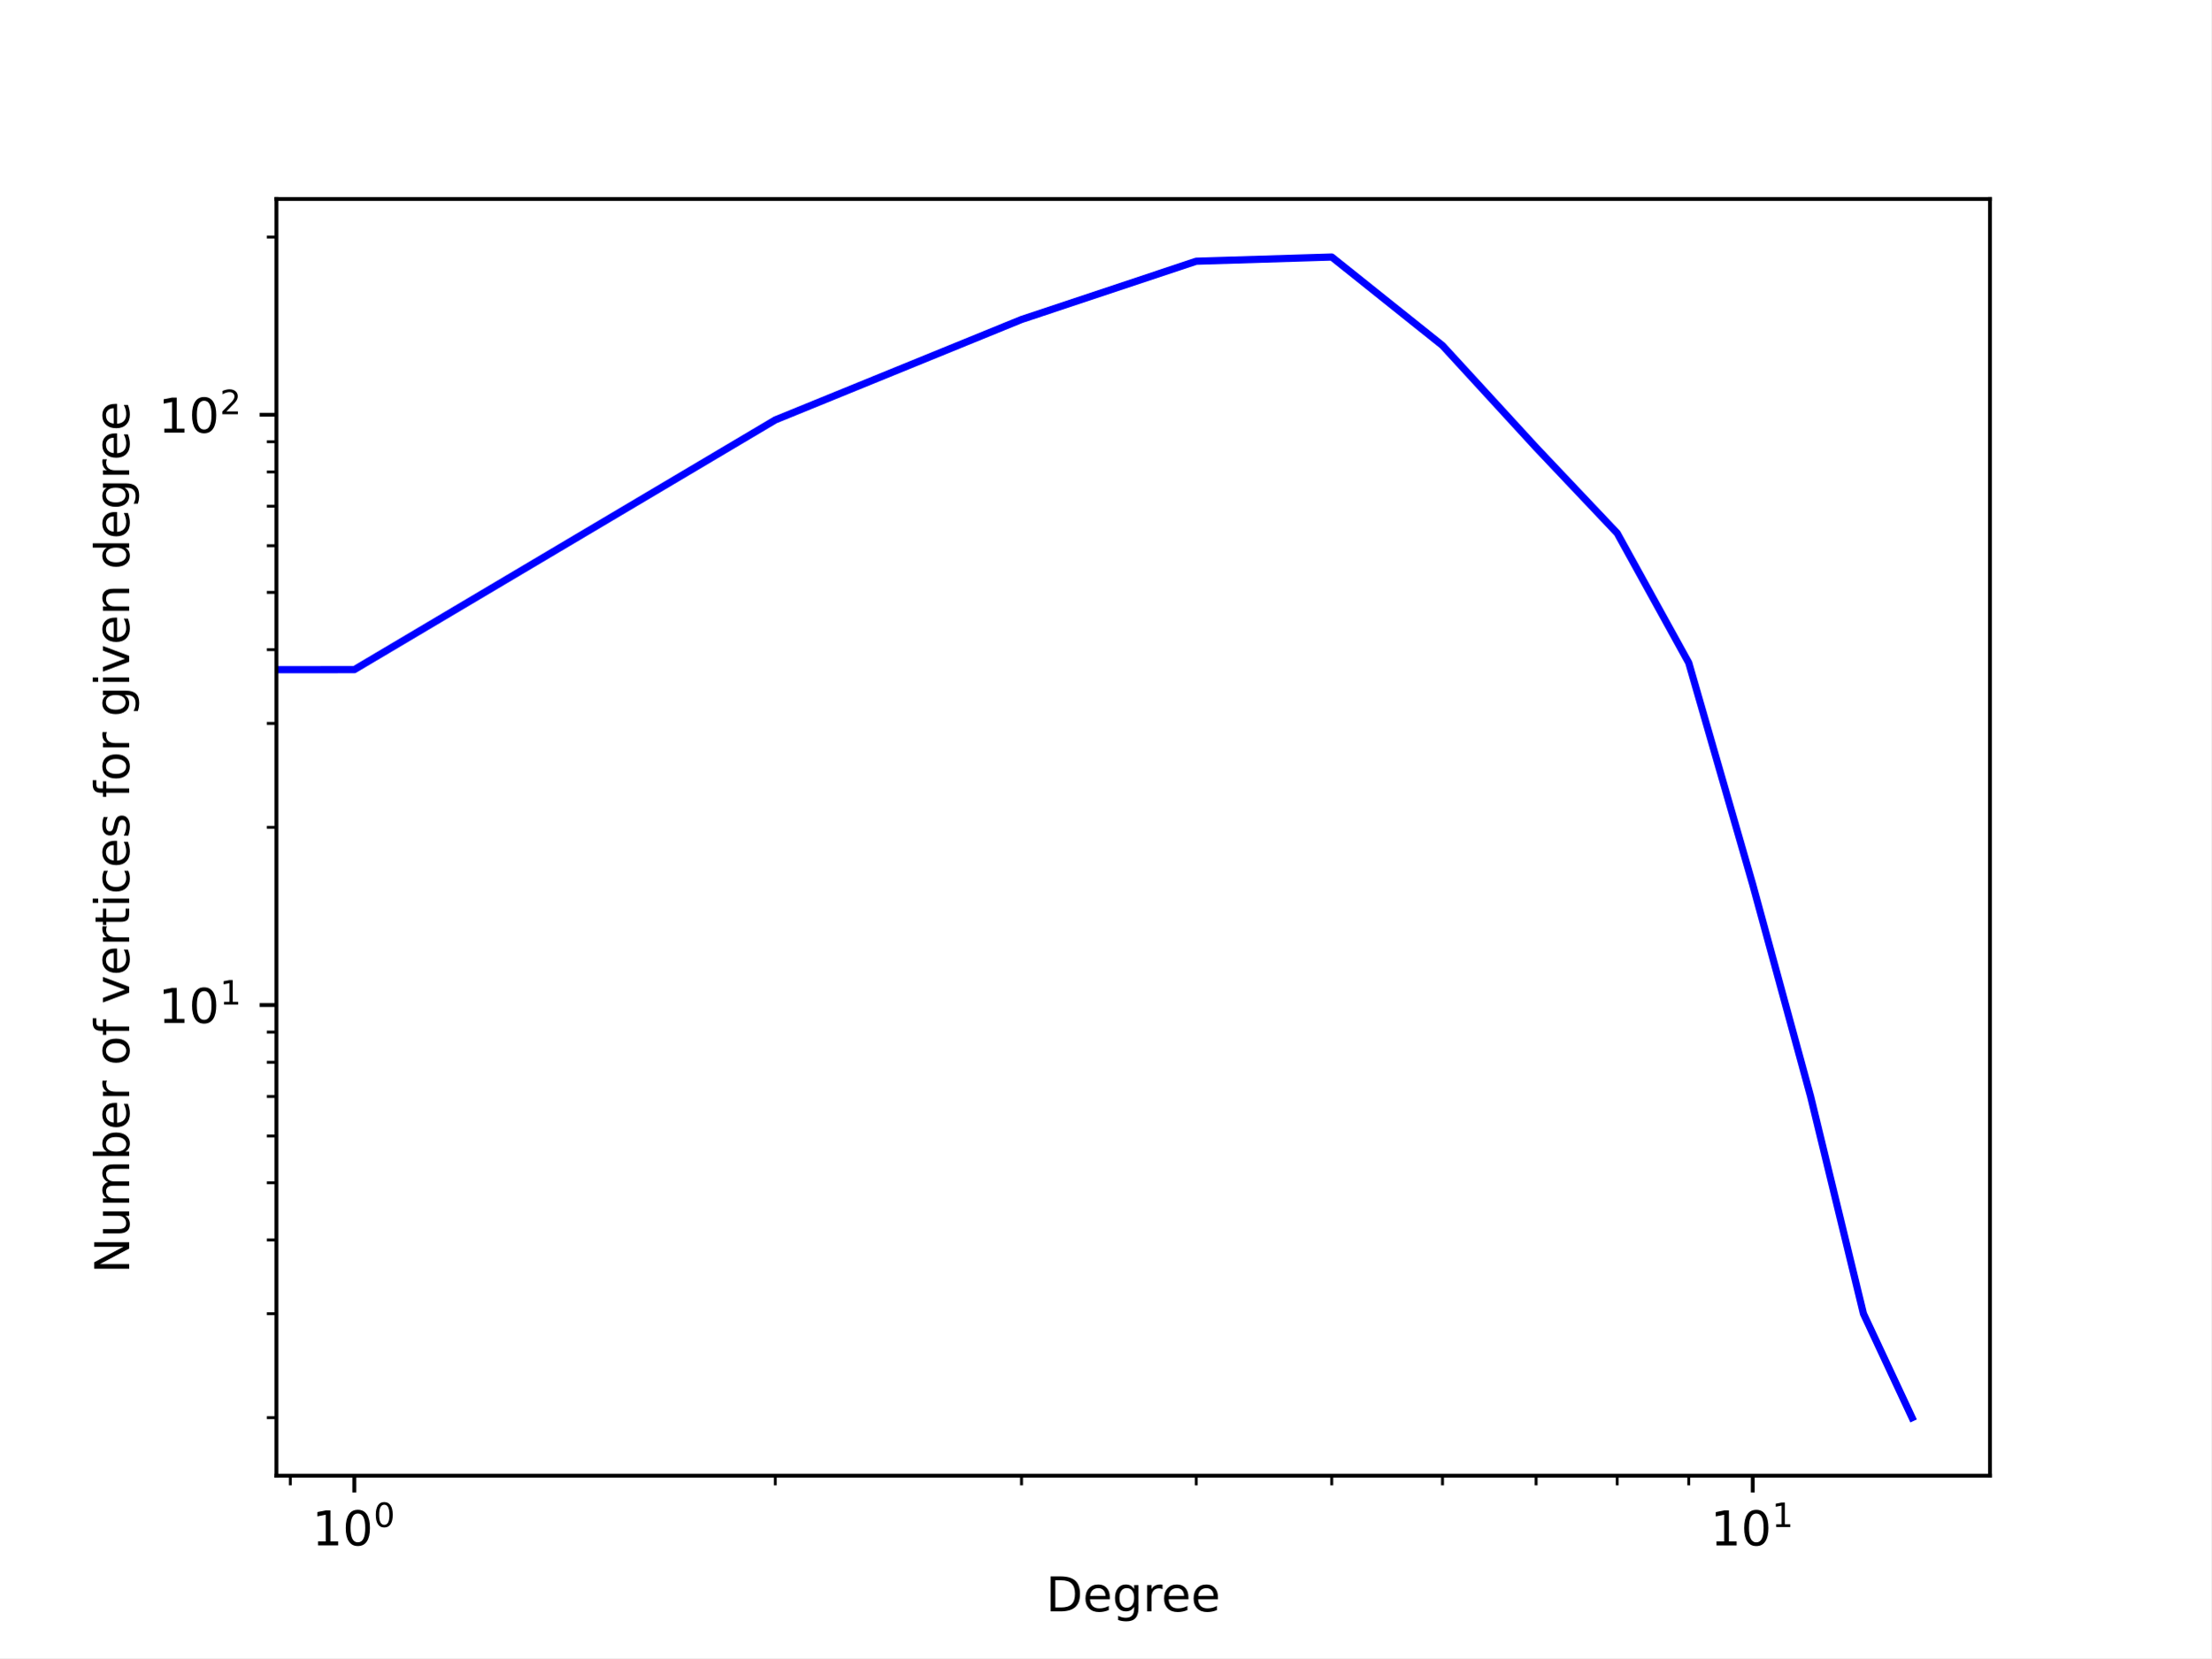
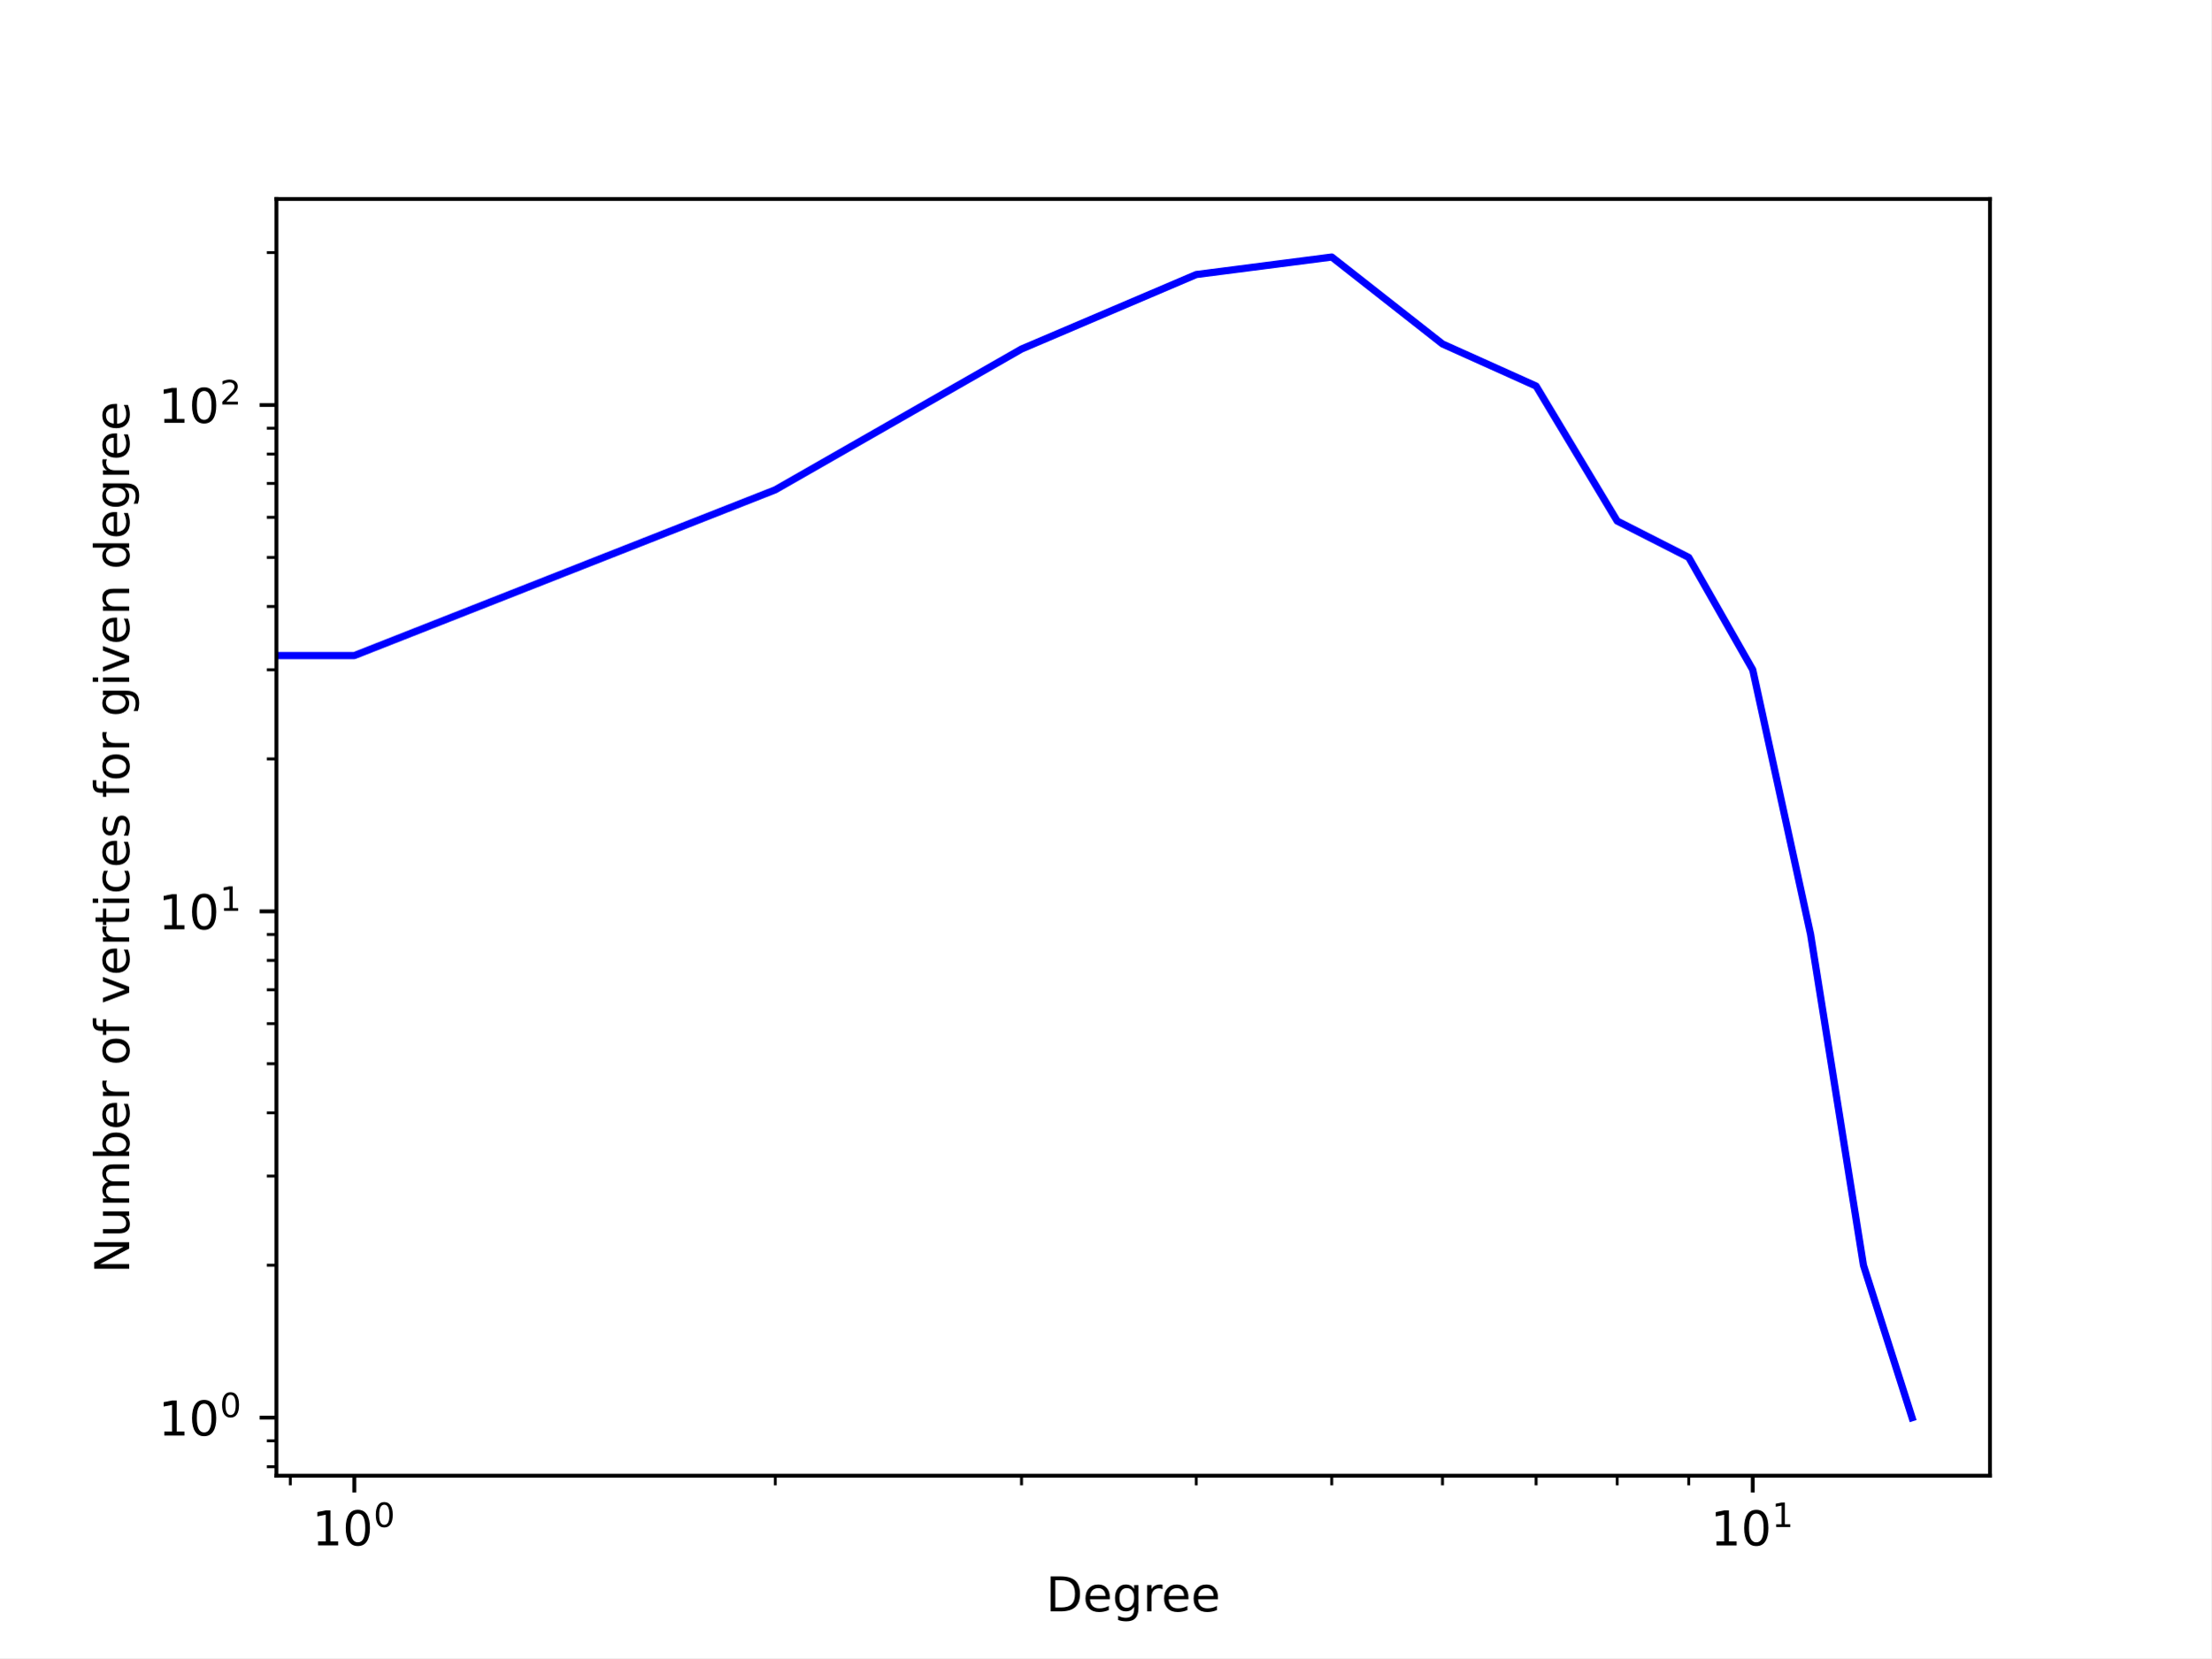
<svg xmlns="http://www.w3.org/2000/svg" xmlns:xlink="http://www.w3.org/1999/xlink" height="345.6pt" version="1.1" viewBox="0 0 460.8 345.6" width="460.8pt">
  <defs>
    <style type="text/css">*{stroke-linecap:butt;stroke-linejoin:round;}</style>
  </defs>
  <g id="figure_1">
    <g id="patch_1">
      <path d="M 0 345.6  L 460.8 345.6  L 460.8 0  L 0 0  z " style="fill:#ffffff;" />
    </g>
    <g id="axes_1">
      <g id="patch_2">
        <path d="M 57.6 307.584  L 414.72 307.584  L 414.72 41.472  L 57.6 41.472  z " style="fill:#ffffff;" />
      </g>
      <g id="matplotlib.axis_1">
        <g id="xtick_1">
          <g id="line2d_1">
            <defs>
-               <path d="M 0 0  L 0 3.5  " id="m070acec1fb" style="stroke:#000000;stroke-width:0.8;" />
-             </defs>
-             <g>
-               <use style="stroke:#000000;stroke-width:0.8;" x="73.833" xlink:href="#m070acec1fb" y="307.584" />
+               <path d="M 0 0  L 0 3.5  " id="maefeb7c6b2" style="stroke:#000000;stroke-width:0.8;" />
+             </defs>
+             <g>
+               <use style="stroke:#000000;stroke-width:0.8;" x="73.833" xlink:href="#maefeb7c6b2" y="307.584" />
            </g>
          </g>
          <g id="text_1">
            <g transform="translate(65.03273 322.1824)scale(0.1 -0.1)">
              <defs>
                <path d="M 794 531  L 1825 531  L 1825 4091  L 703 3866  L 703 4441  L 1819 4666  L 2450 4666  L 2450 531  L 3481 531  L 3481 0  L 794 0  L 794 531  z " id="DejaVuSans-31" transform="scale(0.015625)" />
                <path d="M 2034 4250  Q 1547 4250 1301 3770  Q 1056 3291 1056 2328  Q 1056 1369 1301 889  Q 1547 409 2034 409  Q 2525 409 2770 889  Q 3016 1369 3016 2328  Q 3016 3291 2770 3770  Q 2525 4250 2034 4250  z M 2034 4750  Q 2819 4750 3233 4129  Q 3647 3509 3647 2328  Q 3647 1150 3233 529  Q 2819 -91 2034 -91  Q 1250 -91 836 529  Q 422 1150 422 2328  Q 422 3509 836 4129  Q 1250 4750 2034 4750  z " id="DejaVuSans-30" transform="scale(0.015625)" />
              </defs>
              <use transform="translate(0 0.765625)" xlink:href="#DejaVuSans-31" />
              <use transform="translate(63.62305 0.765625)" xlink:href="#DejaVuSans-30" />
              <use transform="translate(128.2031 39.04688)scale(0.7)" xlink:href="#DejaVuSans-30" />
            </g>
          </g>
        </g>
        <g id="xtick_2">
          <g id="line2d_2">
            <g>
-               <use style="stroke:#000000;stroke-width:0.8;" x="365.279" xlink:href="#m070acec1fb" y="307.584" />
+               <use style="stroke:#000000;stroke-width:0.8;" x="365.279" xlink:href="#maefeb7c6b2" y="307.584" />
            </g>
          </g>
          <g id="text_2">
            <g transform="translate(356.4789 322.1824)scale(0.1 -0.1)">
              <use transform="translate(0 0.684375)" xlink:href="#DejaVuSans-31" />
              <use transform="translate(63.62305 0.684375)" xlink:href="#DejaVuSans-30" />
              <use transform="translate(128.2031 38.96563)scale(0.7)" xlink:href="#DejaVuSans-31" />
            </g>
          </g>
        </g>
        <g id="xtick_3">
          <g id="line2d_3">
            <defs>
-               <path d="M 0 0  L 0 2  " id="m7c11af9e64" style="stroke:#000000;stroke-width:0.6;" />
-             </defs>
-             <g>
-               <use style="stroke:#000000;stroke-width:0.6;" x="60.497" xlink:href="#m7c11af9e64" y="307.584" />
+               <path d="M 0 0  L 0 2  " id="m89d5ad8572" style="stroke:#000000;stroke-width:0.6;" />
+             </defs>
+             <g>
+               <use style="stroke:#000000;stroke-width:0.6;" x="60.497" xlink:href="#m89d5ad8572" y="307.584" />
            </g>
          </g>
        </g>
        <g id="xtick_4">
          <g id="line2d_4">
            <g>
-               <use style="stroke:#000000;stroke-width:0.6;" x="161.567" xlink:href="#m7c11af9e64" y="307.584" />
+               <use style="stroke:#000000;stroke-width:0.6;" x="161.567" xlink:href="#m89d5ad8572" y="307.584" />
            </g>
          </g>
        </g>
        <g id="xtick_5">
          <g id="line2d_5">
            <g>
-               <use style="stroke:#000000;stroke-width:0.6;" x="212.888" xlink:href="#m7c11af9e64" y="307.584" />
+               <use style="stroke:#000000;stroke-width:0.6;" x="212.888" xlink:href="#m89d5ad8572" y="307.584" />
            </g>
          </g>
        </g>
        <g id="xtick_6">
          <g id="line2d_6">
            <g>
-               <use style="stroke:#000000;stroke-width:0.6;" x="249.301" xlink:href="#m7c11af9e64" y="307.584" />
+               <use style="stroke:#000000;stroke-width:0.6;" x="249.301" xlink:href="#m89d5ad8572" y="307.584" />
            </g>
          </g>
        </g>
        <g id="xtick_7">
          <g id="line2d_7">
            <g>
-               <use style="stroke:#000000;stroke-width:0.6;" x="277.545" xlink:href="#m7c11af9e64" y="307.584" />
+               <use style="stroke:#000000;stroke-width:0.6;" x="277.545" xlink:href="#m89d5ad8572" y="307.584" />
            </g>
          </g>
        </g>
        <g id="xtick_8">
          <g id="line2d_8">
            <g>
-               <use style="stroke:#000000;stroke-width:0.6;" x="300.622" xlink:href="#m7c11af9e64" y="307.584" />
+               <use style="stroke:#000000;stroke-width:0.6;" x="300.622" xlink:href="#m89d5ad8572" y="307.584" />
            </g>
          </g>
        </g>
        <g id="xtick_9">
          <g id="line2d_9">
            <g>
-               <use style="stroke:#000000;stroke-width:0.6;" x="320.133" xlink:href="#m7c11af9e64" y="307.584" />
+               <use style="stroke:#000000;stroke-width:0.6;" x="320.133" xlink:href="#m89d5ad8572" y="307.584" />
            </g>
          </g>
        </g>
        <g id="xtick_10">
          <g id="line2d_10">
            <g>
-               <use style="stroke:#000000;stroke-width:0.6;" x="337.035" xlink:href="#m7c11af9e64" y="307.584" />
+               <use style="stroke:#000000;stroke-width:0.6;" x="337.035" xlink:href="#m89d5ad8572" y="307.584" />
            </g>
          </g>
        </g>
        <g id="xtick_11">
          <g id="line2d_11">
            <g>
-               <use style="stroke:#000000;stroke-width:0.6;" x="351.943" xlink:href="#m7c11af9e64" y="307.584" />
+               <use style="stroke:#000000;stroke-width:0.6;" x="351.943" xlink:href="#m89d5ad8572" y="307.584" />
            </g>
          </g>
        </g>
        <g id="text_3">
          <g transform="translate(217.9631 335.8606)scale(0.1 -0.1)">
            <defs>
              <path d="M 1259 4147  L 1259 519  L 2022 519  Q 2988 519 3436 956  Q 3884 1394 3884 2338  Q 3884 3275 3436 3711  Q 2988 4147 2022 4147  L 1259 4147  z M 628 4666  L 1925 4666  Q 3281 4666 3915 4102  Q 4550 3538 4550 2338  Q 4550 1131 3912 565  Q 3275 0 1925 0  L 628 0  L 628 4666  z " id="DejaVuSans-44" transform="scale(0.015625)" />
              <path d="M 3597 1894  L 3597 1613  L 953 1613  Q 991 1019 1311 708  Q 1631 397 2203 397  Q 2534 397 2845 478  Q 3156 559 3463 722  L 3463 178  Q 3153 47 2828 -22  Q 2503 -91 2169 -91  Q 1331 -91 842 396  Q 353 884 353 1716  Q 353 2575 817 3079  Q 1281 3584 2069 3584  Q 2775 3584 3186 3129  Q 3597 2675 3597 1894  z M 3022 2063  Q 3016 2534 2758 2815  Q 2500 3097 2075 3097  Q 1594 3097 1305 2825  Q 1016 2553 972 2059  L 3022 2063  z " id="DejaVuSans-65" transform="scale(0.015625)" />
              <path d="M 2906 1791  Q 2906 2416 2648 2759  Q 2391 3103 1925 3103  Q 1463 3103 1205 2759  Q 947 2416 947 1791  Q 947 1169 1205 825  Q 1463 481 1925 481  Q 2391 481 2648 825  Q 2906 1169 2906 1791  z M 3481 434  Q 3481 -459 3084 -895  Q 2688 -1331 1869 -1331  Q 1566 -1331 1297 -1286  Q 1028 -1241 775 -1147  L 775 -588  Q 1028 -725 1275 -790  Q 1522 -856 1778 -856  Q 2344 -856 2625 -561  Q 2906 -266 2906 331  L 2906 616  Q 2728 306 2450 153  Q 2172 0 1784 0  Q 1141 0 747 490  Q 353 981 353 1791  Q 353 2603 747 3093  Q 1141 3584 1784 3584  Q 2172 3584 2450 3431  Q 2728 3278 2906 2969  L 2906 3500  L 3481 3500  L 3481 434  z " id="DejaVuSans-67" transform="scale(0.015625)" />
              <path d="M 2631 2963  Q 2534 3019 2420 3045  Q 2306 3072 2169 3072  Q 1681 3072 1420 2755  Q 1159 2438 1159 1844  L 1159 0  L 581 0  L 581 3500  L 1159 3500  L 1159 2956  Q 1341 3275 1631 3429  Q 1922 3584 2338 3584  Q 2397 3584 2469 3576  Q 2541 3569 2628 3553  L 2631 2963  z " id="DejaVuSans-72" transform="scale(0.015625)" />
            </defs>
            <use xlink:href="#DejaVuSans-44" />
            <use x="77.002" xlink:href="#DejaVuSans-65" />
            <use x="138.525" xlink:href="#DejaVuSans-67" />
            <use x="202.002" xlink:href="#DejaVuSans-72" />
            <use x="240.865" xlink:href="#DejaVuSans-65" />
            <use x="302.389" xlink:href="#DejaVuSans-65" />
          </g>
        </g>
      </g>
      <g id="matplotlib.axis_2">
        <g id="ytick_1">
          <g id="line2d_12">
            <defs>
-               <path d="M 0 0  L -3.5 0  " id="ma4848744c6" style="stroke:#000000;stroke-width:0.8;" />
-             </defs>
-             <g>
-               <use style="stroke:#000000;stroke-width:0.8;" x="57.6" xlink:href="#ma4848744c6" y="209.485" />
+               <path d="M 0 0  L -3.5 0  " id="m0cd8dee951" style="stroke:#000000;stroke-width:0.8;" />
+             </defs>
+             <g>
+               <use style="stroke:#000000;stroke-width:0.8;" x="57.6" xlink:href="#m0cd8dee951" y="295.488" />
            </g>
          </g>
          <g id="text_4">
-             <g transform="translate(33 213.2838)scale(0.1 -0.1)">
+             <g transform="translate(33 299.2872)scale(0.1 -0.1)">
+               <use transform="translate(0 0.765625)" xlink:href="#DejaVuSans-31" />
+               <use transform="translate(63.62305 0.765625)" xlink:href="#DejaVuSans-30" />
+               <use transform="translate(128.2031 39.04688)scale(0.7)" xlink:href="#DejaVuSans-30" />
+             </g>
+           </g>
+         </g>
+         <g id="ytick_2">
+           <g id="line2d_13">
+             <g>
+               <use style="stroke:#000000;stroke-width:0.8;" x="57.6" xlink:href="#m0cd8dee951" y="189.95" />
+             </g>
+           </g>
+           <g id="text_5">
+             <g transform="translate(33 193.7493)scale(0.1 -0.1)">
              <use transform="translate(0 0.684375)" xlink:href="#DejaVuSans-31" />
              <use transform="translate(63.62305 0.684375)" xlink:href="#DejaVuSans-30" />
              <use transform="translate(128.2031 38.96563)scale(0.7)" xlink:href="#DejaVuSans-31" />
            </g>
          </g>
        </g>
-         <g id="ytick_2">
-           <g id="line2d_13">
-             <g>
-               <use style="stroke:#000000;stroke-width:0.8;" x="57.6" xlink:href="#ma4848744c6" y="86.442" />
-             </g>
-           </g>
-           <g id="text_5">
-             <g transform="translate(33 90.24083)scale(0.1 -0.1)">
+         <g id="ytick_3">
+           <g id="line2d_14">
+             <g>
+               <use style="stroke:#000000;stroke-width:0.8;" x="57.6" xlink:href="#m0cd8dee951" y="84.412" />
+             </g>
+           </g>
+           <g id="text_6">
+             <g transform="translate(33 88.21133)scale(0.1 -0.1)">
              <defs>
                <path d="M 1228 531  L 3431 531  L 3431 0  L 469 0  L 469 531  Q 828 903 1448 1529  Q 2069 2156 2228 2338  Q 2531 2678 2651 2914  Q 2772 3150 2772 3378  Q 2772 3750 2511 3984  Q 2250 4219 1831 4219  Q 1534 4219 1204 4116  Q 875 4013 500 3803  L 500 4441  Q 881 4594 1212 4672  Q 1544 4750 1819 4750  Q 2544 4750 2975 4387  Q 3406 4025 3406 3419  Q 3406 3131 3298 2873  Q 3191 2616 2906 2266  Q 2828 2175 2409 1742  Q 1991 1309 1228 531  z " id="DejaVuSans-32" transform="scale(0.015625)" />
              </defs>
              <use transform="translate(0 0.765625)" xlink:href="#DejaVuSans-31" />
              <use transform="translate(63.62305 0.765625)" xlink:href="#DejaVuSans-30" />
              <use transform="translate(128.2031 39.04688)scale(0.7)" xlink:href="#DejaVuSans-32" />
            </g>
          </g>
        </g>
-         <g id="ytick_3">
-           <g id="line2d_14">
-             <defs>
-               <path d="M 0 0  L -2 0  " id="m3042ed4f16" style="stroke:#000000;stroke-width:0.6;" />
-             </defs>
-             <g>
-               <use style="stroke:#000000;stroke-width:0.6;" x="57.6" xlink:href="#m3042ed4f16" y="295.488" />
-             </g>
-           </g>
-         </g>
        <g id="ytick_4">
          <g id="line2d_15">
-             <g>
-               <use style="stroke:#000000;stroke-width:0.6;" x="57.6" xlink:href="#m3042ed4f16" y="273.821" />
+             <defs>
+               <path d="M 0 0  L -2 0  " id="m18509ab6f6" style="stroke:#000000;stroke-width:0.6;" />
+             </defs>
+             <g>
+               <use style="stroke:#000000;stroke-width:0.6;" x="57.6" xlink:href="#m18509ab6f6" y="305.716" />
            </g>
          </g>
        </g>
        <g id="ytick_5">
          <g id="line2d_16">
            <g>
-               <use style="stroke:#000000;stroke-width:0.6;" x="57.6" xlink:href="#m3042ed4f16" y="258.448" />
+               <use style="stroke:#000000;stroke-width:0.6;" x="57.6" xlink:href="#m18509ab6f6" y="300.317" />
            </g>
          </g>
        </g>
        <g id="ytick_6">
          <g id="line2d_17">
            <g>
-               <use style="stroke:#000000;stroke-width:0.6;" x="57.6" xlink:href="#m3042ed4f16" y="246.524" />
+               <use style="stroke:#000000;stroke-width:0.6;" x="57.6" xlink:href="#m18509ab6f6" y="263.718" />
            </g>
          </g>
        </g>
        <g id="ytick_7">
          <g id="line2d_18">
            <g>
-               <use style="stroke:#000000;stroke-width:0.6;" x="57.6" xlink:href="#m3042ed4f16" y="236.782" />
+               <use style="stroke:#000000;stroke-width:0.6;" x="57.6" xlink:href="#m18509ab6f6" y="245.134" />
            </g>
          </g>
        </g>
        <g id="ytick_8">
          <g id="line2d_19">
            <g>
-               <use style="stroke:#000000;stroke-width:0.6;" x="57.6" xlink:href="#m3042ed4f16" y="228.544" />
+               <use style="stroke:#000000;stroke-width:0.6;" x="57.6" xlink:href="#m18509ab6f6" y="231.948" />
            </g>
          </g>
        </g>
        <g id="ytick_9">
          <g id="line2d_20">
            <g>
-               <use style="stroke:#000000;stroke-width:0.6;" x="57.6" xlink:href="#m3042ed4f16" y="221.409" />
+               <use style="stroke:#000000;stroke-width:0.6;" x="57.6" xlink:href="#m18509ab6f6" y="221.72" />
            </g>
          </g>
        </g>
        <g id="ytick_10">
          <g id="line2d_21">
            <g>
-               <use style="stroke:#000000;stroke-width:0.6;" x="57.6" xlink:href="#m3042ed4f16" y="215.115" />
+               <use style="stroke:#000000;stroke-width:0.6;" x="57.6" xlink:href="#m18509ab6f6" y="213.364" />
            </g>
          </g>
        </g>
        <g id="ytick_11">
          <g id="line2d_22">
            <g>
-               <use style="stroke:#000000;stroke-width:0.6;" x="57.6" xlink:href="#m3042ed4f16" y="172.445" />
+               <use style="stroke:#000000;stroke-width:0.6;" x="57.6" xlink:href="#m18509ab6f6" y="206.298" />
            </g>
          </g>
        </g>
        <g id="ytick_12">
          <g id="line2d_23">
            <g>
-               <use style="stroke:#000000;stroke-width:0.6;" x="57.6" xlink:href="#m3042ed4f16" y="150.778" />
+               <use style="stroke:#000000;stroke-width:0.6;" x="57.6" xlink:href="#m18509ab6f6" y="200.178" />
            </g>
          </g>
        </g>
        <g id="ytick_13">
          <g id="line2d_24">
            <g>
-               <use style="stroke:#000000;stroke-width:0.6;" x="57.6" xlink:href="#m3042ed4f16" y="135.405" />
+               <use style="stroke:#000000;stroke-width:0.6;" x="57.6" xlink:href="#m18509ab6f6" y="194.779" />
            </g>
          </g>
        </g>
        <g id="ytick_14">
          <g id="line2d_25">
            <g>
-               <use style="stroke:#000000;stroke-width:0.6;" x="57.6" xlink:href="#m3042ed4f16" y="123.481" />
+               <use style="stroke:#000000;stroke-width:0.6;" x="57.6" xlink:href="#m18509ab6f6" y="158.18" />
            </g>
          </g>
        </g>
        <g id="ytick_15">
          <g id="line2d_26">
            <g>
-               <use style="stroke:#000000;stroke-width:0.6;" x="57.6" xlink:href="#m3042ed4f16" y="113.739" />
+               <use style="stroke:#000000;stroke-width:0.6;" x="57.6" xlink:href="#m18509ab6f6" y="139.596" />
            </g>
          </g>
        </g>
        <g id="ytick_16">
          <g id="line2d_27">
            <g>
-               <use style="stroke:#000000;stroke-width:0.6;" x="57.6" xlink:href="#m3042ed4f16" y="105.501" />
+               <use style="stroke:#000000;stroke-width:0.6;" x="57.6" xlink:href="#m18509ab6f6" y="126.41" />
            </g>
          </g>
        </g>
        <g id="ytick_17">
          <g id="line2d_28">
            <g>
-               <use style="stroke:#000000;stroke-width:0.6;" x="57.6" xlink:href="#m3042ed4f16" y="98.366" />
+               <use style="stroke:#000000;stroke-width:0.6;" x="57.6" xlink:href="#m18509ab6f6" y="116.182" />
            </g>
          </g>
        </g>
        <g id="ytick_18">
          <g id="line2d_29">
            <g>
-               <use style="stroke:#000000;stroke-width:0.6;" x="57.6" xlink:href="#m3042ed4f16" y="92.072" />
+               <use style="stroke:#000000;stroke-width:0.6;" x="57.6" xlink:href="#m18509ab6f6" y="107.826" />
            </g>
          </g>
        </g>
        <g id="ytick_19">
          <g id="line2d_30">
            <g>
-               <use style="stroke:#000000;stroke-width:0.6;" x="57.6" xlink:href="#m3042ed4f16" y="49.402" />
-             </g>
-           </g>
-         </g>
-         <g id="text_6">
+               <use style="stroke:#000000;stroke-width:0.6;" x="57.6" xlink:href="#m18509ab6f6" y="100.76" />
+             </g>
+           </g>
+         </g>
+         <g id="ytick_20">
+           <g id="line2d_31">
+             <g>
+               <use style="stroke:#000000;stroke-width:0.6;" x="57.6" xlink:href="#m18509ab6f6" y="94.64" />
+             </g>
+           </g>
+         </g>
+         <g id="ytick_21">
+           <g id="line2d_32">
+             <g>
+               <use style="stroke:#000000;stroke-width:0.6;" x="57.6" xlink:href="#m18509ab6f6" y="89.241" />
+             </g>
+           </g>
+         </g>
+         <g id="ytick_22">
+           <g id="line2d_33">
+             <g>
+               <use style="stroke:#000000;stroke-width:0.6;" x="57.6" xlink:href="#m18509ab6f6" y="52.642" />
+             </g>
+           </g>
+         </g>
+         <g id="text_7">
          <g transform="translate(26.92031 265.4139)rotate(-90)scale(0.1 -0.1)">
            <defs>
              <path d="M 628 4666  L 1478 4666  L 3547 763  L 3547 4666  L 4159 4666  L 4159 0  L 3309 0  L 1241 3903  L 1241 0  L 628 0  L 628 4666  z " id="DejaVuSans-4e" transform="scale(0.015625)" />
              <path d="M 544 1381  L 544 3500  L 1119 3500  L 1119 1403  Q 1119 906 1312 657  Q 1506 409 1894 409  Q 2359 409 2629 706  Q 2900 1003 2900 1516  L 2900 3500  L 3475 3500  L 3475 0  L 2900 0  L 2900 538  Q 2691 219 2414 64  Q 2138 -91 1772 -91  Q 1169 -91 856 284  Q 544 659 544 1381  z M 1991 3584  L 1991 3584  z " id="DejaVuSans-75" transform="scale(0.015625)" />
              <path d="M 3328 2828  Q 3544 3216 3844 3400  Q 4144 3584 4550 3584  Q 5097 3584 5394 3201  Q 5691 2819 5691 2113  L 5691 0  L 5113 0  L 5113 2094  Q 5113 2597 4934 2840  Q 4756 3084 4391 3084  Q 3944 3084 3684 2787  Q 3425 2491 3425 1978  L 3425 0  L 2847 0  L 2847 2094  Q 2847 2600 2669 2842  Q 2491 3084 2119 3084  Q 1678 3084 1418 2786  Q 1159 2488 1159 1978  L 1159 0  L 581 0  L 581 3500  L 1159 3500  L 1159 2956  Q 1356 3278 1631 3431  Q 1906 3584 2284 3584  Q 2666 3584 2933 3390  Q 3200 3197 3328 2828  z " id="DejaVuSans-6d" transform="scale(0.015625)" />
              <path d="M 3116 1747  Q 3116 2381 2855 2742  Q 2594 3103 2138 3103  Q 1681 3103 1420 2742  Q 1159 2381 1159 1747  Q 1159 1113 1420 752  Q 1681 391 2138 391  Q 2594 391 2855 752  Q 3116 1113 3116 1747  z M 1159 2969  Q 1341 3281 1617 3432  Q 1894 3584 2278 3584  Q 2916 3584 3314 3078  Q 3713 2572 3713 1747  Q 3713 922 3314 415  Q 2916 -91 2278 -91  Q 1894 -91 1617 61  Q 1341 213 1159 525  L 1159 0  L 581 0  L 581 4863  L 1159 4863  L 1159 2969  z " id="DejaVuSans-62" transform="scale(0.015625)" />
              <path id="DejaVuSans-20" transform="scale(0.015625)" />
              <path d="M 1959 3097  Q 1497 3097 1228 2736  Q 959 2375 959 1747  Q 959 1119 1226 758  Q 1494 397 1959 397  Q 2419 397 2687 759  Q 2956 1122 2956 1747  Q 2956 2369 2687 2733  Q 2419 3097 1959 3097  z M 1959 3584  Q 2709 3584 3137 3096  Q 3566 2609 3566 1747  Q 3566 888 3137 398  Q 2709 -91 1959 -91  Q 1206 -91 779 398  Q 353 888 353 1747  Q 353 2609 779 3096  Q 1206 3584 1959 3584  z " id="DejaVuSans-6f" transform="scale(0.015625)" />
              <path d="M 2375 4863  L 2375 4384  L 1825 4384  Q 1516 4384 1395 4259  Q 1275 4134 1275 3809  L 1275 3500  L 2222 3500  L 2222 3053  L 1275 3053  L 1275 0  L 697 0  L 697 3053  L 147 3053  L 147 3500  L 697 3500  L 697 3744  Q 697 4328 969 4595  Q 1241 4863 1831 4863  L 2375 4863  z " id="DejaVuSans-66" transform="scale(0.015625)" />
              <path d="M 191 3500  L 800 3500  L 1894 563  L 2988 3500  L 3597 3500  L 2284 0  L 1503 0  L 191 3500  z " id="DejaVuSans-76" transform="scale(0.015625)" />
              <path d="M 1172 4494  L 1172 3500  L 2356 3500  L 2356 3053  L 1172 3053  L 1172 1153  Q 1172 725 1289 603  Q 1406 481 1766 481  L 2356 481  L 2356 0  L 1766 0  Q 1100 0 847 248  Q 594 497 594 1153  L 594 3053  L 172 3053  L 172 3500  L 594 3500  L 594 4494  L 1172 4494  z " id="DejaVuSans-74" transform="scale(0.015625)" />
              <path d="M 603 3500  L 1178 3500  L 1178 0  L 603 0  L 603 3500  z M 603 4863  L 1178 4863  L 1178 4134  L 603 4134  L 603 4863  z " id="DejaVuSans-69" transform="scale(0.015625)" />
              <path d="M 3122 3366  L 3122 2828  Q 2878 2963 2633 3030  Q 2388 3097 2138 3097  Q 1578 3097 1268 2742  Q 959 2388 959 1747  Q 959 1106 1268 751  Q 1578 397 2138 397  Q 2388 397 2633 464  Q 2878 531 3122 666  L 3122 134  Q 2881 22 2623 -34  Q 2366 -91 2075 -91  Q 1284 -91 818 406  Q 353 903 353 1747  Q 353 2603 823 3093  Q 1294 3584 2113 3584  Q 2378 3584 2631 3529  Q 2884 3475 3122 3366  z " id="DejaVuSans-63" transform="scale(0.015625)" />
              <path d="M 2834 3397  L 2834 2853  Q 2591 2978 2328 3040  Q 2066 3103 1784 3103  Q 1356 3103 1142 2972  Q 928 2841 928 2578  Q 928 2378 1081 2264  Q 1234 2150 1697 2047  L 1894 2003  Q 2506 1872 2764 1633  Q 3022 1394 3022 966  Q 3022 478 2636 193  Q 2250 -91 1575 -91  Q 1294 -91 989 -36  Q 684 19 347 128  L 347 722  Q 666 556 975 473  Q 1284 391 1588 391  Q 1994 391 2212 530  Q 2431 669 2431 922  Q 2431 1156 2273 1281  Q 2116 1406 1581 1522  L 1381 1569  Q 847 1681 609 1914  Q 372 2147 372 2553  Q 372 3047 722 3315  Q 1072 3584 1716 3584  Q 2034 3584 2315 3537  Q 2597 3491 2834 3397  z " id="DejaVuSans-73" transform="scale(0.015625)" />
              <path d="M 3513 2113  L 3513 0  L 2938 0  L 2938 2094  Q 2938 2591 2744 2837  Q 2550 3084 2163 3084  Q 1697 3084 1428 2787  Q 1159 2491 1159 1978  L 1159 0  L 581 0  L 581 3500  L 1159 3500  L 1159 2956  Q 1366 3272 1645 3428  Q 1925 3584 2291 3584  Q 2894 3584 3203 3211  Q 3513 2838 3513 2113  z " id="DejaVuSans-6e" transform="scale(0.015625)" />
              <path d="M 2906 2969  L 2906 4863  L 3481 4863  L 3481 0  L 2906 0  L 2906 525  Q 2725 213 2448 61  Q 2172 -91 1784 -91  Q 1150 -91 751 415  Q 353 922 353 1747  Q 353 2572 751 3078  Q 1150 3584 1784 3584  Q 2172 3584 2448 3432  Q 2725 3281 2906 2969  z M 947 1747  Q 947 1113 1208 752  Q 1469 391 1925 391  Q 2381 391 2643 752  Q 2906 1113 2906 1747  Q 2906 2381 2643 2742  Q 2381 3103 1925 3103  Q 1469 3103 1208 2742  Q 947 2381 947 1747  z " id="DejaVuSans-64" transform="scale(0.015625)" />
            </defs>
            <use xlink:href="#DejaVuSans-4e" />
            <use x="74.805" xlink:href="#DejaVuSans-75" />
            <use x="138.184" xlink:href="#DejaVuSans-6d" />
            <use x="235.596" xlink:href="#DejaVuSans-62" />
            <use x="299.072" xlink:href="#DejaVuSans-65" />
            <use x="360.596" xlink:href="#DejaVuSans-72" />
            <use x="401.709" xlink:href="#DejaVuSans-20" />
            <use x="433.496" xlink:href="#DejaVuSans-6f" />
            <use x="494.678" xlink:href="#DejaVuSans-66" />
            <use x="529.883" xlink:href="#DejaVuSans-20" />
            <use x="561.67" xlink:href="#DejaVuSans-76" />
            <use x="620.85" xlink:href="#DejaVuSans-65" />
            <use x="682.373" xlink:href="#DejaVuSans-72" />
            <use x="723.486" xlink:href="#DejaVuSans-74" />
            <use x="762.695" xlink:href="#DejaVuSans-69" />
            <use x="790.479" xlink:href="#DejaVuSans-63" />
            <use x="845.459" xlink:href="#DejaVuSans-65" />
            <use x="906.982" xlink:href="#DejaVuSans-73" />
            <use x="959.082" xlink:href="#DejaVuSans-20" />
            <use x="990.869" xlink:href="#DejaVuSans-66" />
            <use x="1026.074" xlink:href="#DejaVuSans-6f" />
            <use x="1087.256" xlink:href="#DejaVuSans-72" />
            <use x="1128.369" xlink:href="#DejaVuSans-20" />
            <use x="1160.156" xlink:href="#DejaVuSans-67" />
            <use x="1223.633" xlink:href="#DejaVuSans-69" />
            <use x="1251.416" xlink:href="#DejaVuSans-76" />
            <use x="1310.596" xlink:href="#DejaVuSans-65" />
            <use x="1372.119" xlink:href="#DejaVuSans-6e" />
            <use x="1435.498" xlink:href="#DejaVuSans-20" />
            <use x="1467.285" xlink:href="#DejaVuSans-64" />
            <use x="1530.762" xlink:href="#DejaVuSans-65" />
            <use x="1592.285" xlink:href="#DejaVuSans-67" />
            <use x="1655.762" xlink:href="#DejaVuSans-72" />
            <use x="1694.625" xlink:href="#DejaVuSans-65" />
            <use x="1756.148" xlink:href="#DejaVuSans-65" />
          </g>
        </g>
      </g>
-       <g id="line2d_31">
-         <path clip-path="url(#p117cad2727)" d="M -1 139.599  L 73.833 139.571  L 161.567 87.521  L 212.888 66.586  L 249.301 54.442  L 277.545 53.568  L 300.622 72.012  L 320.133 93.273  L 337.035 111.131  L 351.943 138.146  L 365.279 184.369  L 377.343 228.544  L 388.356 273.821  L 398.487 295.488  " style="fill:none;stroke:#0000ff;stroke-linecap:square;stroke-width:1.5;" />
+       <g id="line2d_34">
+         <path clip-path="url(#p0c94b71eba)" d="M -1 136.67  L 73.833 136.638  L 161.567 102.089  L 212.888 72.741  L 249.301 57.217  L 277.545 53.568  L 300.622 71.687  L 320.133 80.462  L 337.035 108.596  L 351.943 116.182  L 365.279 139.596  L 377.343 194.779  L 388.356 263.718  L 398.487 295.488  " style="fill:none;stroke:#0000ff;stroke-linecap:square;stroke-width:1.5;" />
      </g>
      <g id="patch_3">
        <path d="M 57.6 307.584  L 57.6 41.472  " style="fill:none;stroke:#000000;stroke-linecap:square;stroke-linejoin:miter;stroke-width:0.8;" />
      </g>
      <g id="patch_4">
        <path d="M 414.72 307.584  L 414.72 41.472  " style="fill:none;stroke:#000000;stroke-linecap:square;stroke-linejoin:miter;stroke-width:0.8;" />
      </g>
      <g id="patch_5">
        <path d="M 57.6 307.584  L 414.72 307.584  " style="fill:none;stroke:#000000;stroke-linecap:square;stroke-linejoin:miter;stroke-width:0.8;" />
      </g>
      <g id="patch_6">
        <path d="M 57.6 41.472  L 414.72 41.472  " style="fill:none;stroke:#000000;stroke-linecap:square;stroke-linejoin:miter;stroke-width:0.8;" />
      </g>
    </g>
  </g>
  <defs>
-     <clipPath id="p117cad2727">
+     <clipPath id="p0c94b71eba">
      <rect height="266.112" width="357.12" x="57.6" y="41.472" />
    </clipPath>
  </defs>
</svg>
